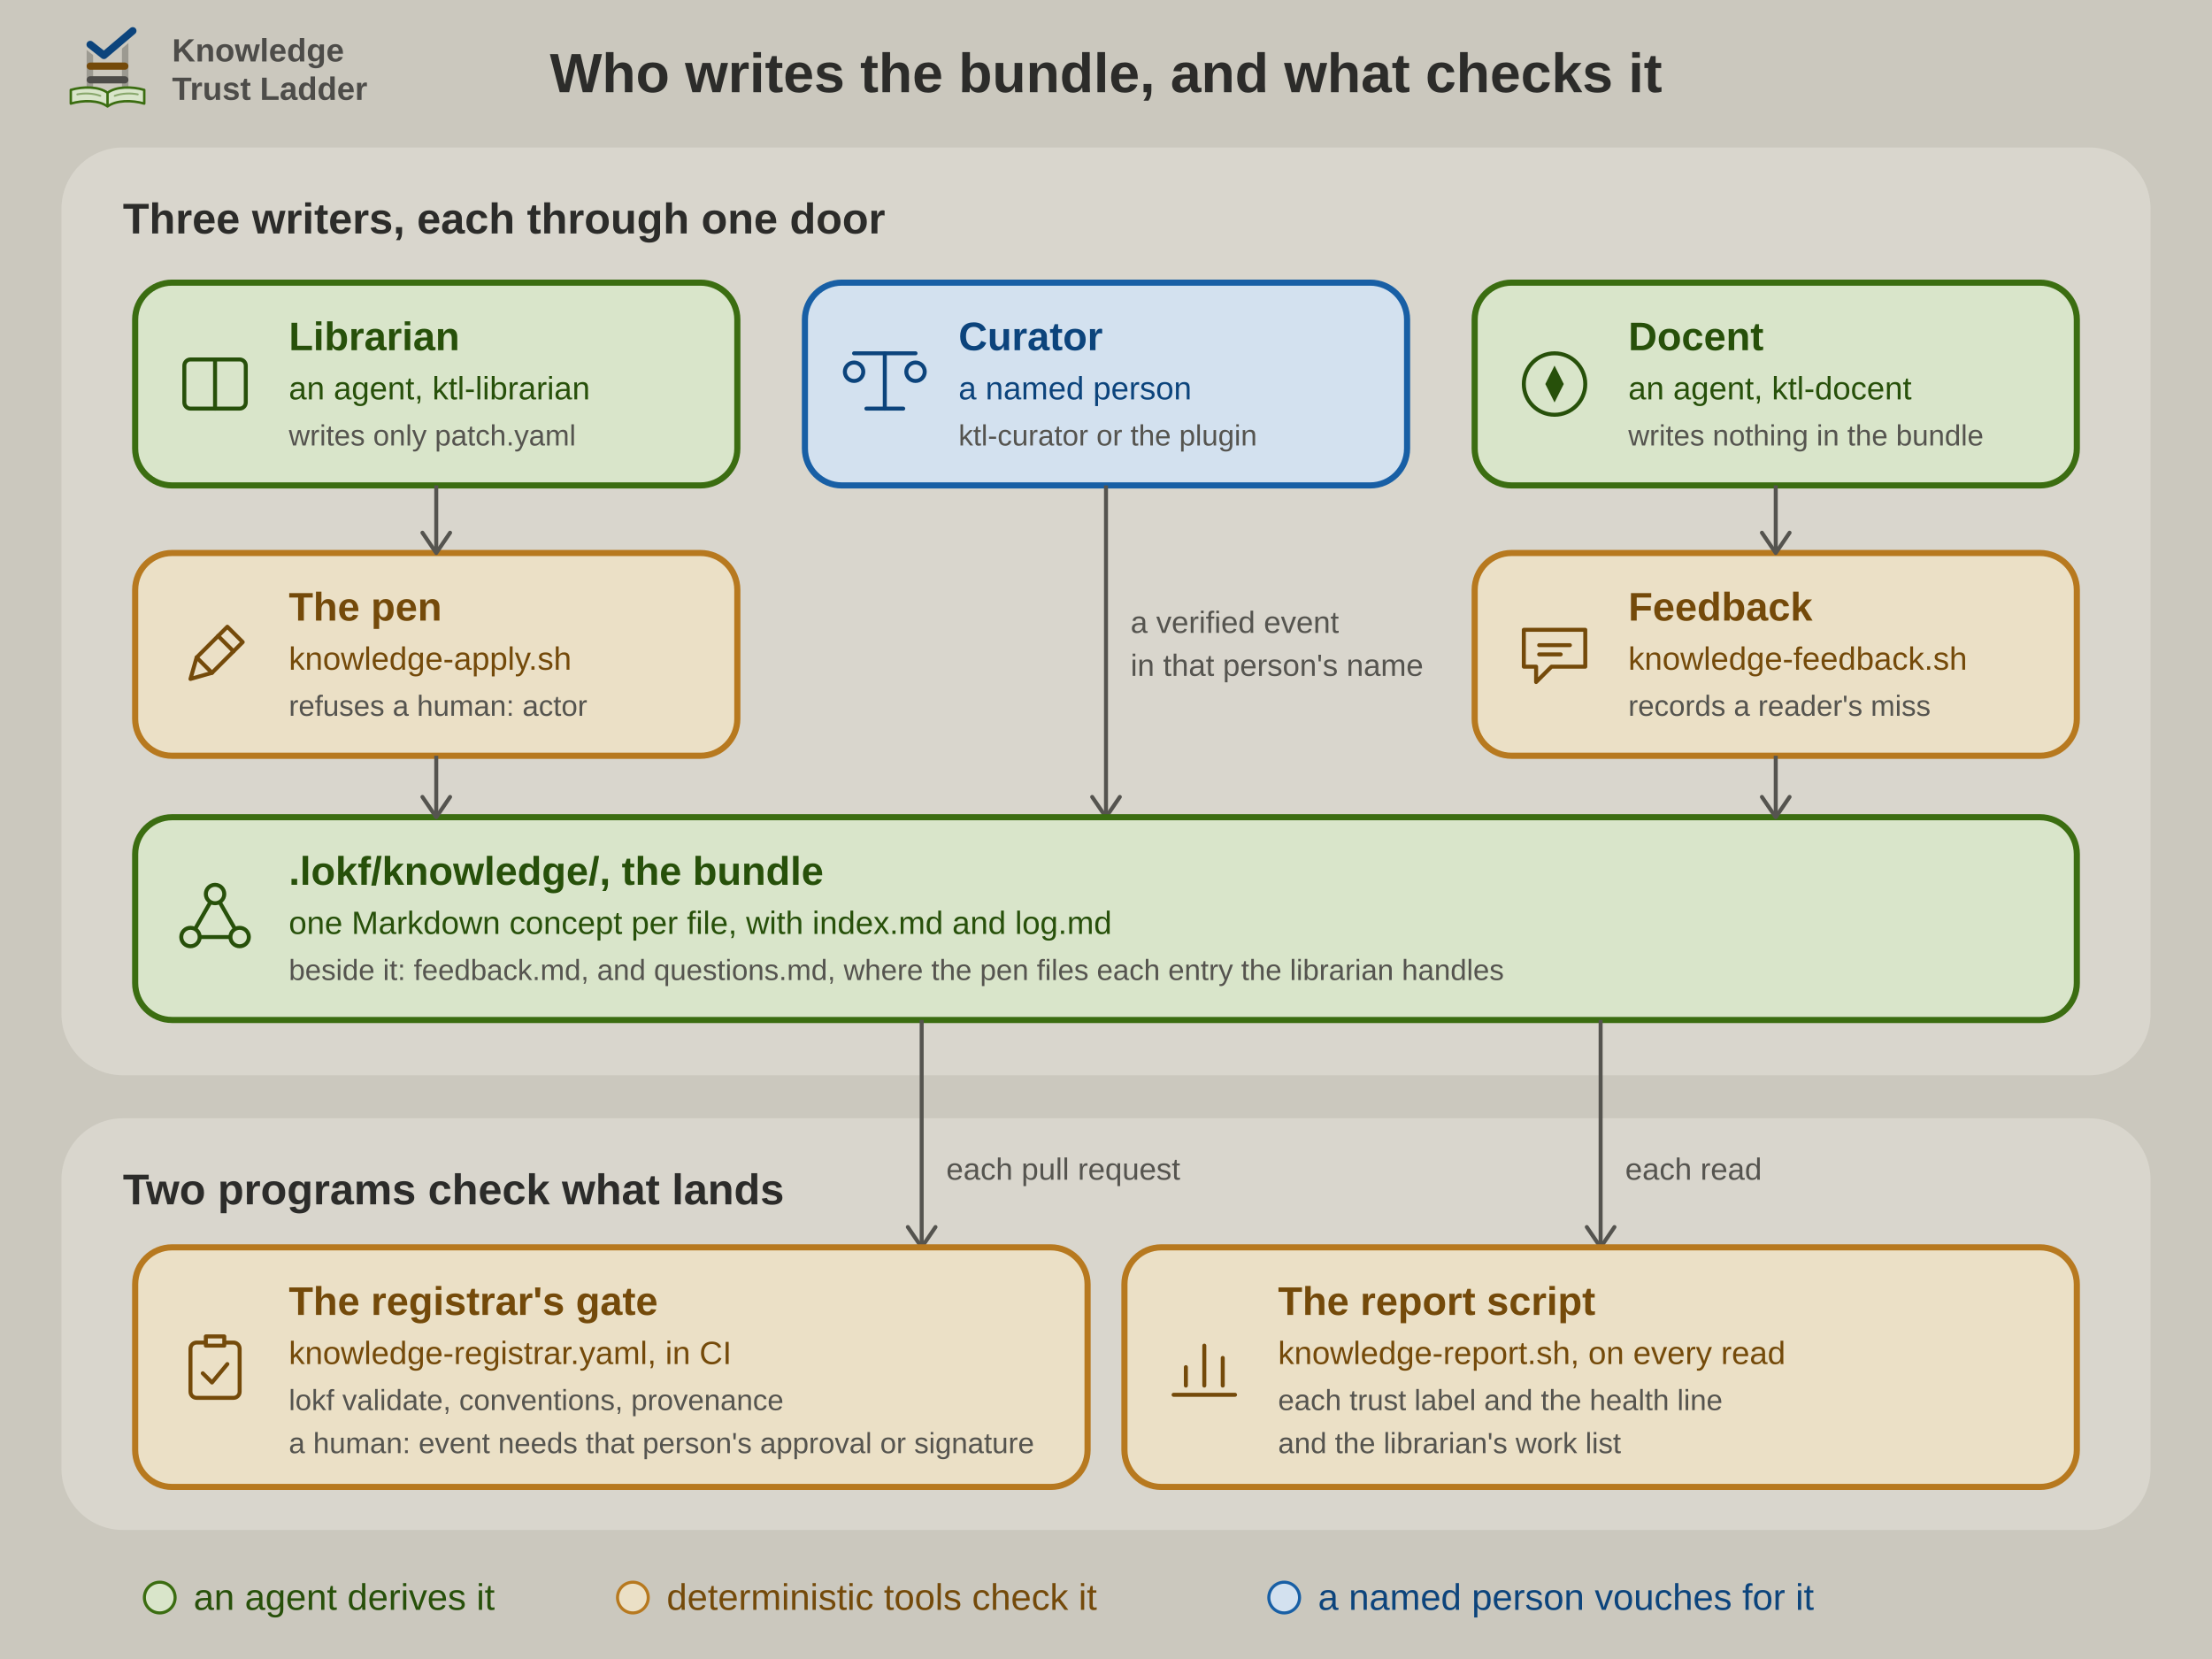
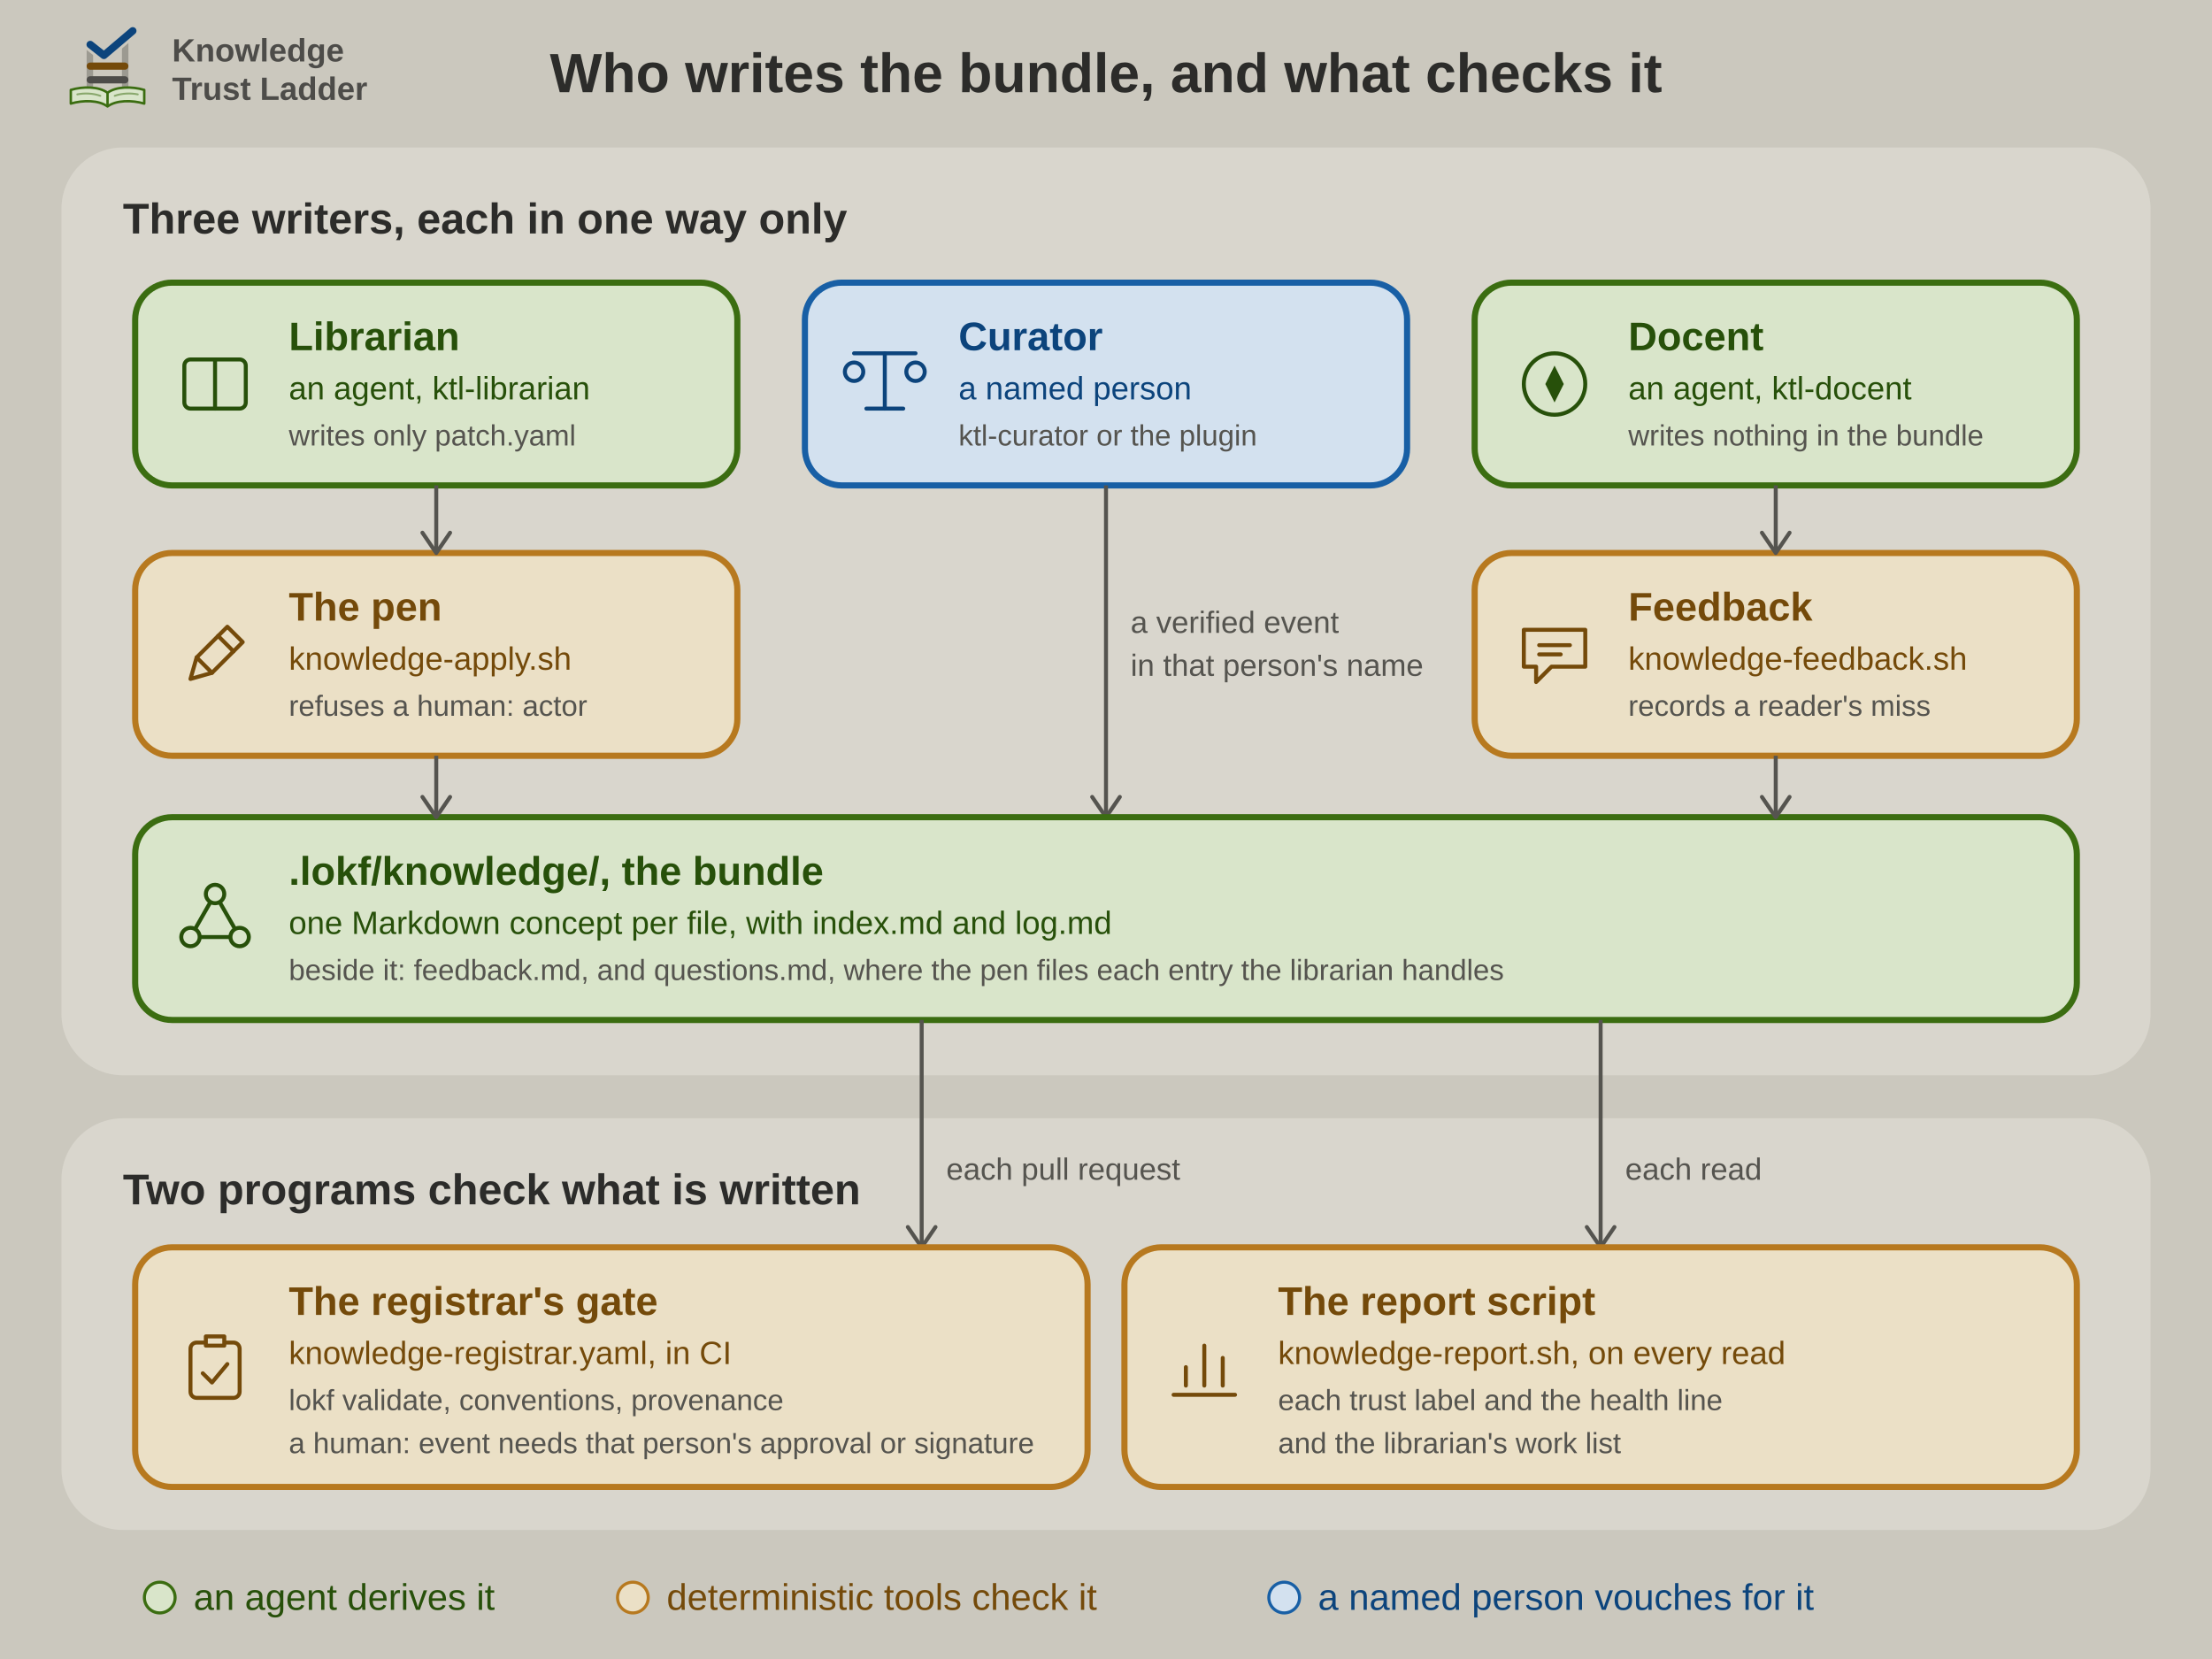
<svg xmlns="http://www.w3.org/2000/svg" width="720" height="540" viewBox="0 0 720 540" role="img" aria-labelledby="t d">
  <rect width="720" height="540" fill="#CBC8BE" />
  <g transform="translate(20,7) scale(0.46875)">
    <rect x="17.5" y="12" width="4.5" height="38" rx="2.25" fill="#9C9A91" />
    <rect x="42" y="12" width="4.5" height="38" rx="2.25" fill="#9C9A91" />
    <rect x="17.5" y="38" width="29" height="5" rx="2.5" fill="#4D4C49" />
    <rect x="17.5" y="28.5" width="29" height="5" rx="2.5" fill="#744A0A" />
    <path d="M20 16 L29.5 23.5 L49.5 6.5" fill="none" stroke="#CBC8BE" stroke-width="9" stroke-linecap="round" stroke-linejoin="round" />
    <path d="M20 16 L29.5 23.5 L49.5 6.5" fill="none" stroke="#0C447C" stroke-width="5.2" stroke-linecap="round" stroke-linejoin="round" />
    <path d="M32 49.5 C26 45 15 45 6.5 47.5 v9.5 C15 54.5 26 54.5 32 59 C38 54.5 49 54.5 57.5 57 v-9.5 C49 45 38 45 32 49.5 z" fill="#D9E5CA" stroke="#3B6D11" stroke-width="1.7" stroke-linejoin="round" />
    <line x1="32" y1="49.5" x2="32" y2="59" stroke="#3B6D11" stroke-width="1.7" />
    <path d="M11 50.6 C16 49.6 22 49.8 27 51.6 M37 51.6 C42 49.8 48 49.6 53 50.6" fill="none" stroke="#3B6D11" stroke-opacity=".5" stroke-width="1.3" stroke-linecap="round" />
  </g>
  <text x="56" y="20" font-family="Arial, sans-serif" font-size="10.5" font-weight="700" fill="#4D4C49">Knowledge</text>
  <text x="56" y="32.5" font-family="Arial, sans-serif" font-size="10.5" font-weight="700" fill="#4D4C49">Trust Ladder</text>
  <text x="360.0" y="30" text-anchor="middle" font-family="Arial, sans-serif" font-size="18" font-weight="700" fill="#2C2C2A">Who writes the bundle, and what checks it</text>
  <rect x="20" y="48" width="680" height="302" rx="20" fill="#D9D6CD" />
-   <text x="40" y="76" font-family="Arial, sans-serif" font-size="14" font-weight="700" fill="#2C2C2A">Three writers, each through one door</text>
+   <text x="40" y="76" font-family="Arial, sans-serif" font-size="14" font-weight="700" fill="#2C2C2A">Three writers, each in one way only</text>
  <rect x="44" y="92" width="196" height="66" rx="12" fill="#D9E5CA" stroke="#3B6D11" stroke-width="2" />
  <g transform="translate(70,125)" stroke="#27500A" stroke-width="1.3" fill="none" stroke-linecap="round" stroke-linejoin="round">
    <rect x="-10" y="-8" width="20" height="16" rx="2" />
    <line x1="0" y1="-8" x2="0" y2="8" />
  </g>
  <text x="94" y="114" font-family="Arial, sans-serif" font-size="13" font-weight="700" fill="#27500A">Librarian</text>
  <text x="94" y="130" font-family="Arial, sans-serif" font-size="10.5" fill="#27500A">an agent, ktl-librarian</text>
  <text x="94" y="145" font-family="Arial, sans-serif" font-size="9.5" fill="#55544F">writes only patch.yaml</text>
  <rect x="262" y="92" width="196" height="66" rx="12" fill="#D3E1EF" stroke="#185FA5" stroke-width="2" />
  <g transform="translate(288,125)" stroke="#0C447C" stroke-width="1.3" fill="none" stroke-linecap="round" stroke-linejoin="round">
    <line x1="0" y1="-10" x2="0" y2="8" />
    <line x1="-10" y1="-10" x2="10" y2="-10" />
    <circle cx="-10" cy="-4" r="3" fill="#D3E1EF" />
    <circle cx="10" cy="-4" r="3" fill="#D3E1EF" />
    <line x1="-6" y1="8" x2="6" y2="8" />
  </g>
  <text x="312" y="114" font-family="Arial, sans-serif" font-size="13" font-weight="700" fill="#0C447C">Curator</text>
  <text x="312" y="130" font-family="Arial, sans-serif" font-size="10.5" fill="#0C447C">a named person</text>
  <text x="312" y="145" font-family="Arial, sans-serif" font-size="9.5" fill="#55544F">ktl-curator or the plugin</text>
  <rect x="480" y="92" width="196" height="66" rx="12" fill="#D9E5CA" stroke="#3B6D11" stroke-width="2" />
  <g transform="translate(506,125)" stroke="#27500A" stroke-width="1.3" fill="none" stroke-linecap="round" stroke-linejoin="round">
    <circle cx="0" cy="0" r="10" />
    <polygon points="0,-6 3,0 0,6 -3,0" fill="#27500A" stroke="none" />
  </g>
  <text x="530" y="114" font-family="Arial, sans-serif" font-size="13" font-weight="700" fill="#27500A">Docent</text>
  <text x="530" y="130" font-family="Arial, sans-serif" font-size="10.5" fill="#27500A">an agent, ktl-docent</text>
  <text x="530" y="145" font-family="Arial, sans-serif" font-size="9.5" fill="#55544F">writes nothing in the bundle</text>
  <rect x="44" y="180" width="196" height="66" rx="12" fill="#EBE0C6" stroke="#B7791F" stroke-width="2" />
  <g transform="translate(70,213)" stroke="#744A0A" stroke-width="1.3" fill="none" stroke-linecap="round" stroke-linejoin="round">
    <path d="M-8 8 L-6 1 L4 -9 L9 -4 L-1 6 Z" />
    <line x1="-6" y1="1" x2="-1" y2="6" />
    <line x1="1" y1="-6" x2="6" y2="-1" />
  </g>
  <text x="94" y="202" font-family="Arial, sans-serif" font-size="13" font-weight="700" fill="#744A0A">The pen</text>
  <text x="94" y="218" font-family="Arial, sans-serif" font-size="10.5" fill="#744A0A">knowledge-apply.sh</text>
  <text x="94" y="233" font-family="Arial, sans-serif" font-size="9.5" fill="#55544F">refuses a human: actor</text>
  <rect x="480" y="180" width="196" height="66" rx="12" fill="#EBE0C6" stroke="#B7791F" stroke-width="2" />
  <g transform="translate(506,213)" stroke="#744A0A" stroke-width="1.3" fill="none" stroke-linecap="round" stroke-linejoin="round">
    <path d="M-10 -8 H10 V4 H-1 L-6 9 V4 H-10 Z" />
    <line x1="-5" y1="-3" x2="5" y2="-3" />
    <line x1="-5" y1="0" x2="2" y2="0" />
  </g>
  <text x="530" y="202" font-family="Arial, sans-serif" font-size="13" font-weight="700" fill="#744A0A">Feedback</text>
  <text x="530" y="218" font-family="Arial, sans-serif" font-size="10.5" fill="#744A0A">knowledge-feedback.sh</text>
  <text x="530" y="233" font-family="Arial, sans-serif" font-size="9.5" fill="#55544F">records a reader's miss</text>
  <line x1="142" y1="158" x2="142" y2="180" stroke="#55544F" stroke-width="1.3" />
  <path d="M137.5 173.4 L142 180 L146.5 173.4" fill="none" stroke="#55544F" stroke-width="1.3" stroke-linecap="round" stroke-linejoin="round" />
  <line x1="578" y1="158" x2="578" y2="180" stroke="#55544F" stroke-width="1.3" />
  <path d="M573.5 173.4 L578 180 L582.5 173.4" fill="none" stroke="#55544F" stroke-width="1.3" stroke-linecap="round" stroke-linejoin="round" />
  <line x1="360" y1="158" x2="360" y2="266" stroke="#55544F" stroke-width="1.3" />
  <path d="M355.5 259.4 L360 266 L364.5 259.4" fill="none" stroke="#55544F" stroke-width="1.3" stroke-linecap="round" stroke-linejoin="round" />
  <text x="368" y="206" font-family="Arial, sans-serif" font-size="10" fill="#55544F">a verified event</text>
  <text x="368" y="220" font-family="Arial, sans-serif" font-size="10" fill="#55544F">in that person's name</text>
  <rect x="44" y="266" width="632" height="66" rx="12" fill="#D9E5CA" stroke="#3B6D11" stroke-width="2" />
  <g transform="translate(70,299)" stroke="#27500A" stroke-width="1.3" fill="none" stroke-linecap="round" stroke-linejoin="round">
    <line x1="-8" y1="6" x2="0" y2="-8" />
    <line x1="8" y1="6" x2="0" y2="-8" />
    <line x1="-8" y1="6" x2="8" y2="6" />
    <circle cx="0" cy="-8" r="3" fill="#D9E5CA" />
    <circle cx="-8" cy="6" r="3" fill="#D9E5CA" />
    <circle cx="8" cy="6" r="3" fill="#D9E5CA" />
  </g>
  <text x="94" y="288" font-family="Arial, sans-serif" font-size="13" font-weight="700" fill="#27500A">.lokf/knowledge/, the bundle</text>
  <text x="94" y="304" font-family="Arial, sans-serif" font-size="10.5" fill="#27500A">one Markdown concept per file, with index.md and log.md</text>
  <text x="94" y="319" font-family="Arial, sans-serif" font-size="9.5" fill="#55544F">beside it: feedback.md, and questions.md, where the pen files each entry the librarian handles</text>
  <line x1="142" y1="246" x2="142" y2="266" stroke="#55544F" stroke-width="1.3" />
  <path d="M137.5 259.4 L142 266 L146.5 259.4" fill="none" stroke="#55544F" stroke-width="1.3" stroke-linecap="round" stroke-linejoin="round" />
  <line x1="578" y1="246" x2="578" y2="266" stroke="#55544F" stroke-width="1.3" />
  <path d="M573.5 259.4 L578 266 L582.5 259.4" fill="none" stroke="#55544F" stroke-width="1.3" stroke-linecap="round" stroke-linejoin="round" />
  <rect x="20" y="364" width="680" height="134" rx="20" fill="#D9D6CD" />
-   <text x="40" y="392" font-family="Arial, sans-serif" font-size="14" font-weight="700" fill="#2C2C2A">Two programs check what lands</text>
+   <text x="40" y="392" font-family="Arial, sans-serif" font-size="14" font-weight="700" fill="#2C2C2A">Two programs check what is written</text>
  <line x1="300" y1="332" x2="300" y2="406" stroke="#55544F" stroke-width="1.3" />
  <path d="M295.5 399.4 L300 406 L304.5 399.4" fill="none" stroke="#55544F" stroke-width="1.3" stroke-linecap="round" stroke-linejoin="round" />
  <line x1="521" y1="332" x2="521" y2="406" stroke="#55544F" stroke-width="1.3" />
  <path d="M516.5 399.4 L521 406 L525.5 399.4" fill="none" stroke="#55544F" stroke-width="1.3" stroke-linecap="round" stroke-linejoin="round" />
  <text x="308" y="384" font-family="Arial, sans-serif" font-size="10" fill="#55544F">each pull request</text>
  <text x="529" y="384" font-family="Arial, sans-serif" font-size="10" fill="#55544F">each read</text>
  <rect x="44" y="406" width="310" height="78" rx="12" fill="#EBE0C6" stroke="#B7791F" stroke-width="2" />
  <g transform="translate(70,445)" stroke="#744A0A" stroke-width="1.3" fill="none" stroke-linecap="round" stroke-linejoin="round">
    <rect x="-8" y="-8" width="16" height="18" rx="2" />
    <path d="M-3 -10 h6 v3 h-6 z" fill="#EBE0C6" />
    <path d="M-4 2 l3 3 l5 -6" />
  </g>
  <text x="94" y="428" font-family="Arial, sans-serif" font-size="13" font-weight="700" fill="#744A0A">The registrar's gate</text>
  <text x="94" y="444" font-family="Arial, sans-serif" font-size="10.5" fill="#744A0A">knowledge-registrar.yaml, in CI</text>
  <text x="94" y="459" font-family="Arial, sans-serif" font-size="9.5" fill="#55544F">lokf validate, conventions, provenance</text>
  <text x="94" y="473" font-family="Arial, sans-serif" font-size="9.5" fill="#55544F">a human: event needs that person's approval or signature</text>
  <rect x="366" y="406" width="310" height="78" rx="12" fill="#EBE0C6" stroke="#B7791F" stroke-width="2" />
  <g transform="translate(392,445)" stroke="#744A0A" stroke-width="1.3" fill="none" stroke-linecap="round" stroke-linejoin="round">
    <line x1="-10" y1="9" x2="10" y2="9" />
    <line x1="-6" y1="6" x2="-6" y2="0" />
    <line x1="0" y1="6" x2="0" y2="-7" />
    <line x1="6" y1="6" x2="6" y2="-3" />
  </g>
  <text x="416" y="428" font-family="Arial, sans-serif" font-size="13" font-weight="700" fill="#744A0A">The report script</text>
  <text x="416" y="444" font-family="Arial, sans-serif" font-size="10.5" fill="#744A0A">knowledge-report.sh, on every read</text>
  <text x="416" y="459" font-family="Arial, sans-serif" font-size="9.5" fill="#55544F">each trust label and the health line</text>
  <text x="416" y="473" font-family="Arial, sans-serif" font-size="9.5" fill="#55544F">and the librarian's work list</text>
  <circle cx="52" cy="520" r="5" fill="#D9E5CA" stroke="#3B6D11" stroke-width="1" />
  <text x="63" y="524" font-family="Arial, sans-serif" font-size="12" fill="#27500A">an agent derives it</text>
  <circle cx="206" cy="520" r="5" fill="#EBE0C6" stroke="#B7791F" stroke-width="1" />
  <text x="217" y="524" font-family="Arial, sans-serif" font-size="12" fill="#744A0A">deterministic tools check it</text>
  <circle cx="418" cy="520" r="5" fill="#D3E1EF" stroke="#185FA5" stroke-width="1" />
  <text x="429" y="524" font-family="Arial, sans-serif" font-size="12" fill="#0C447C">a named person vouches for it</text>
</svg>
